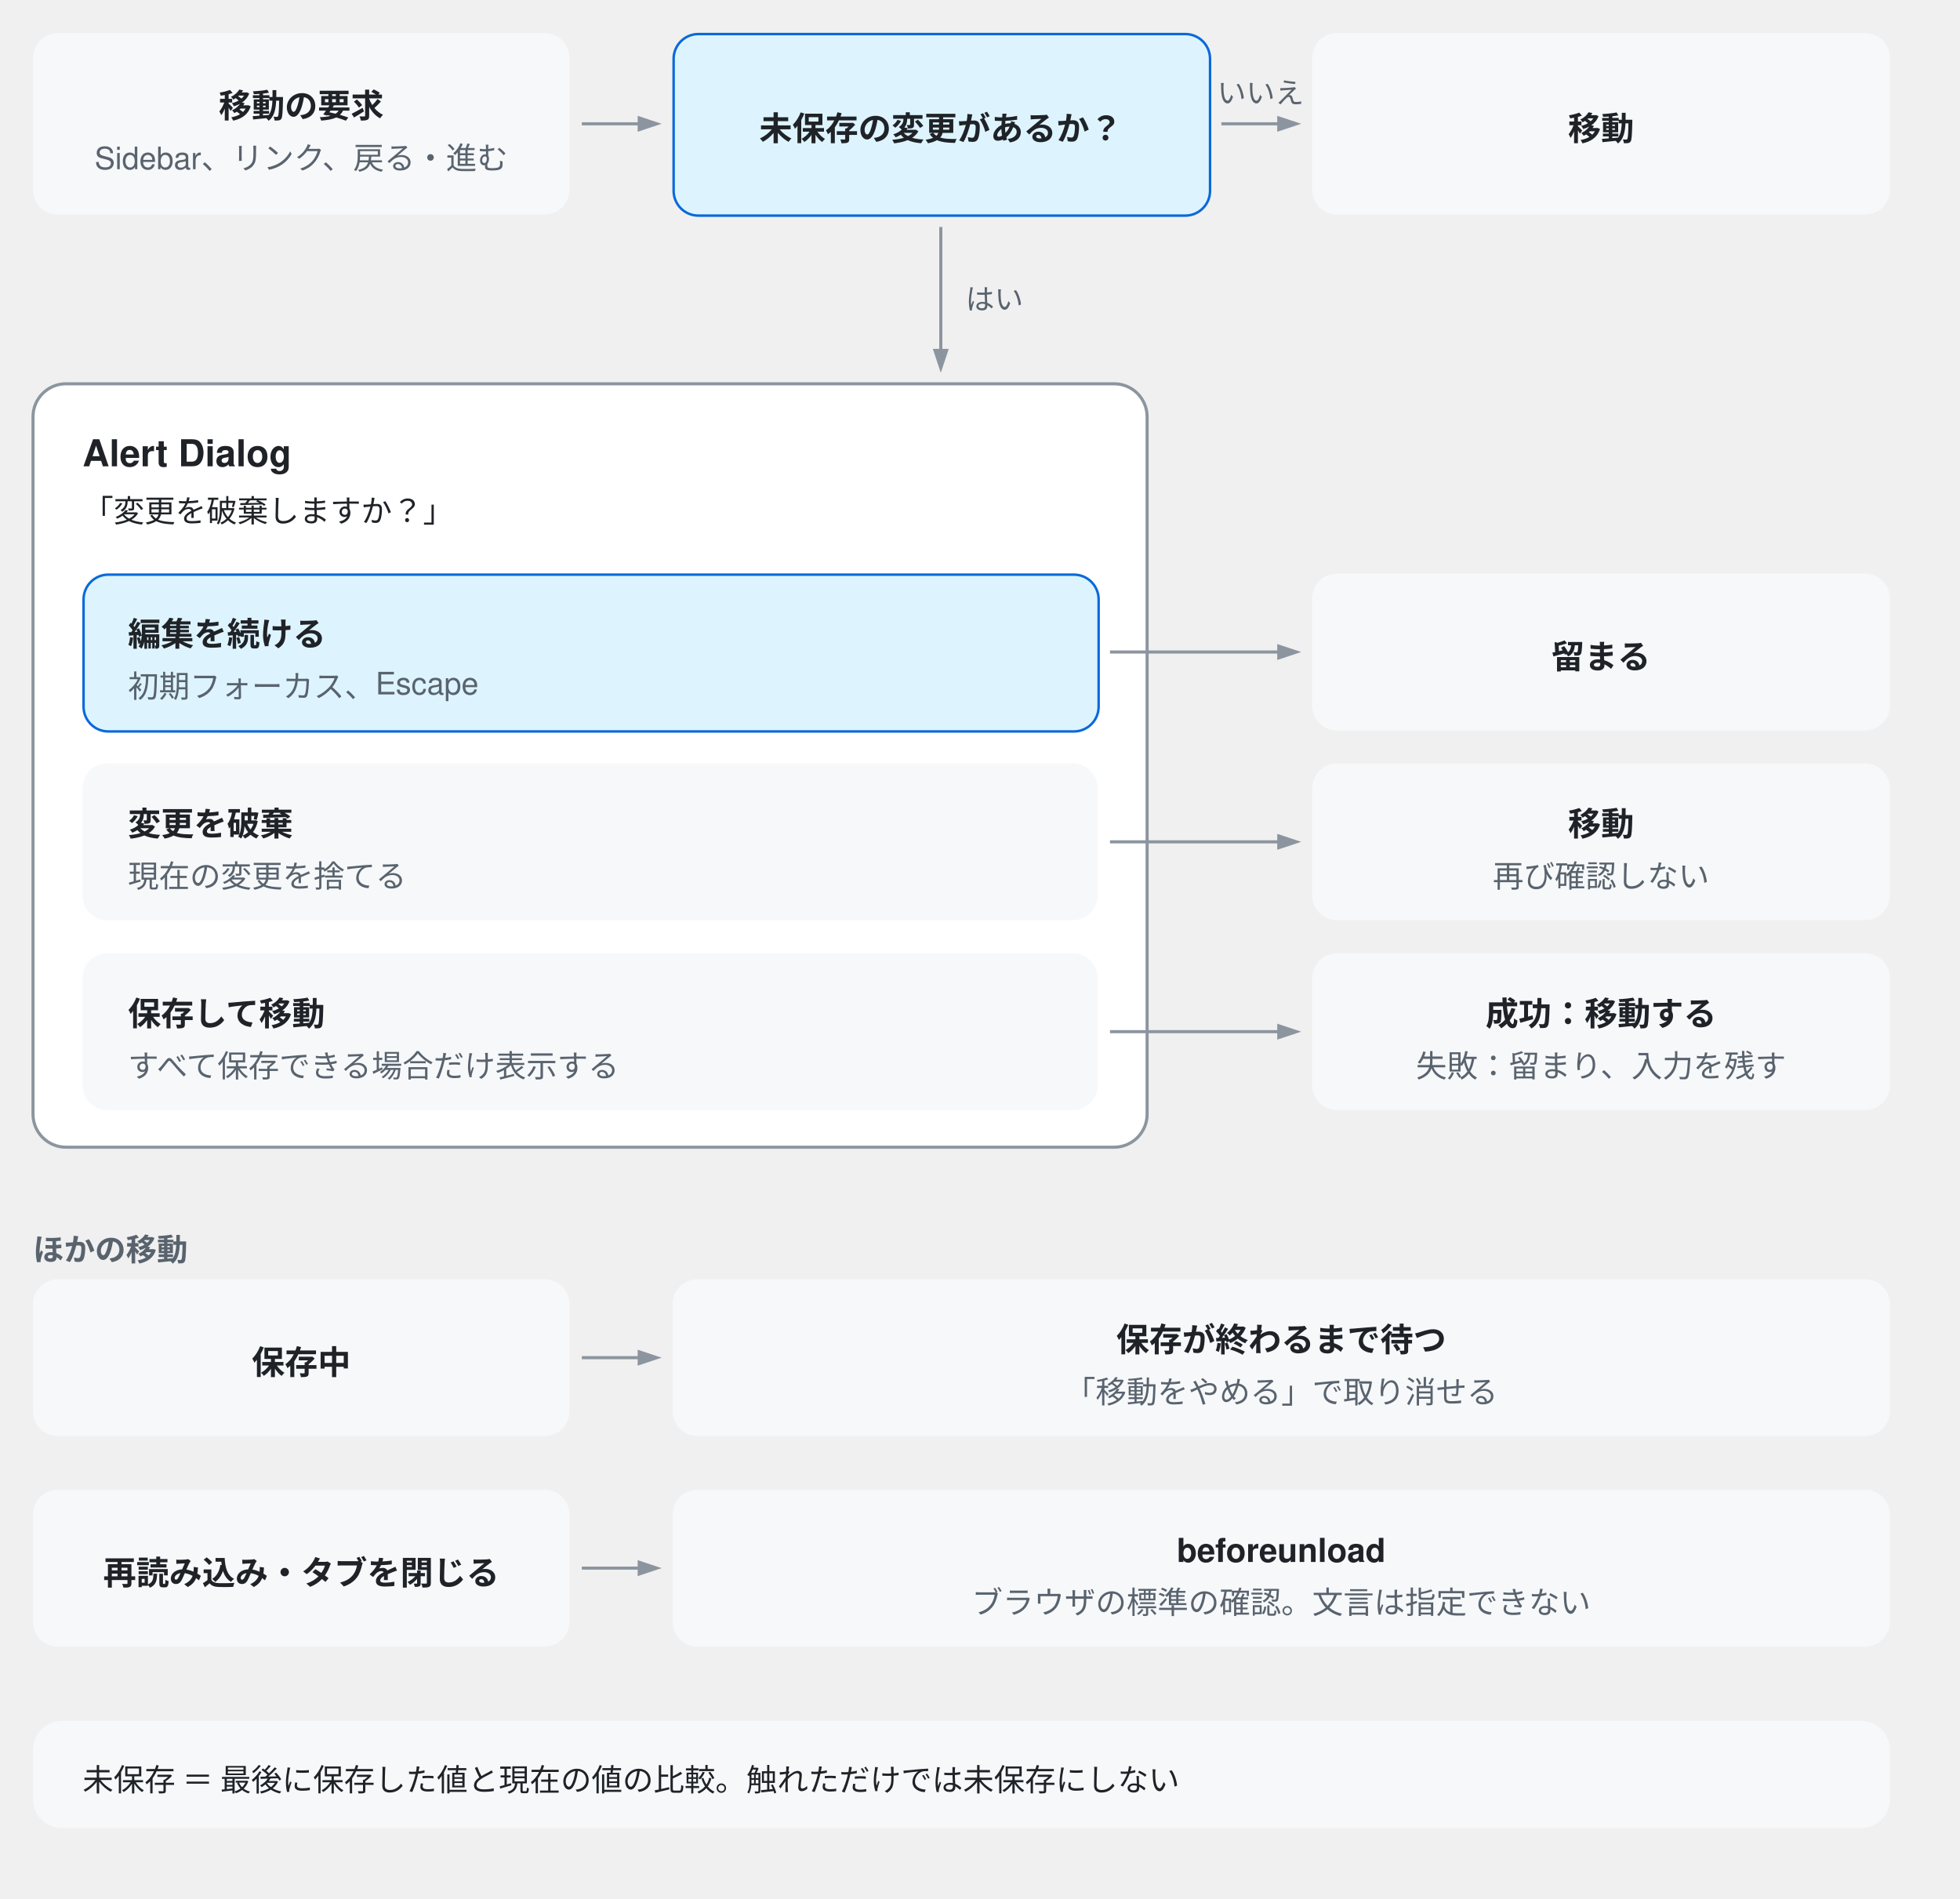
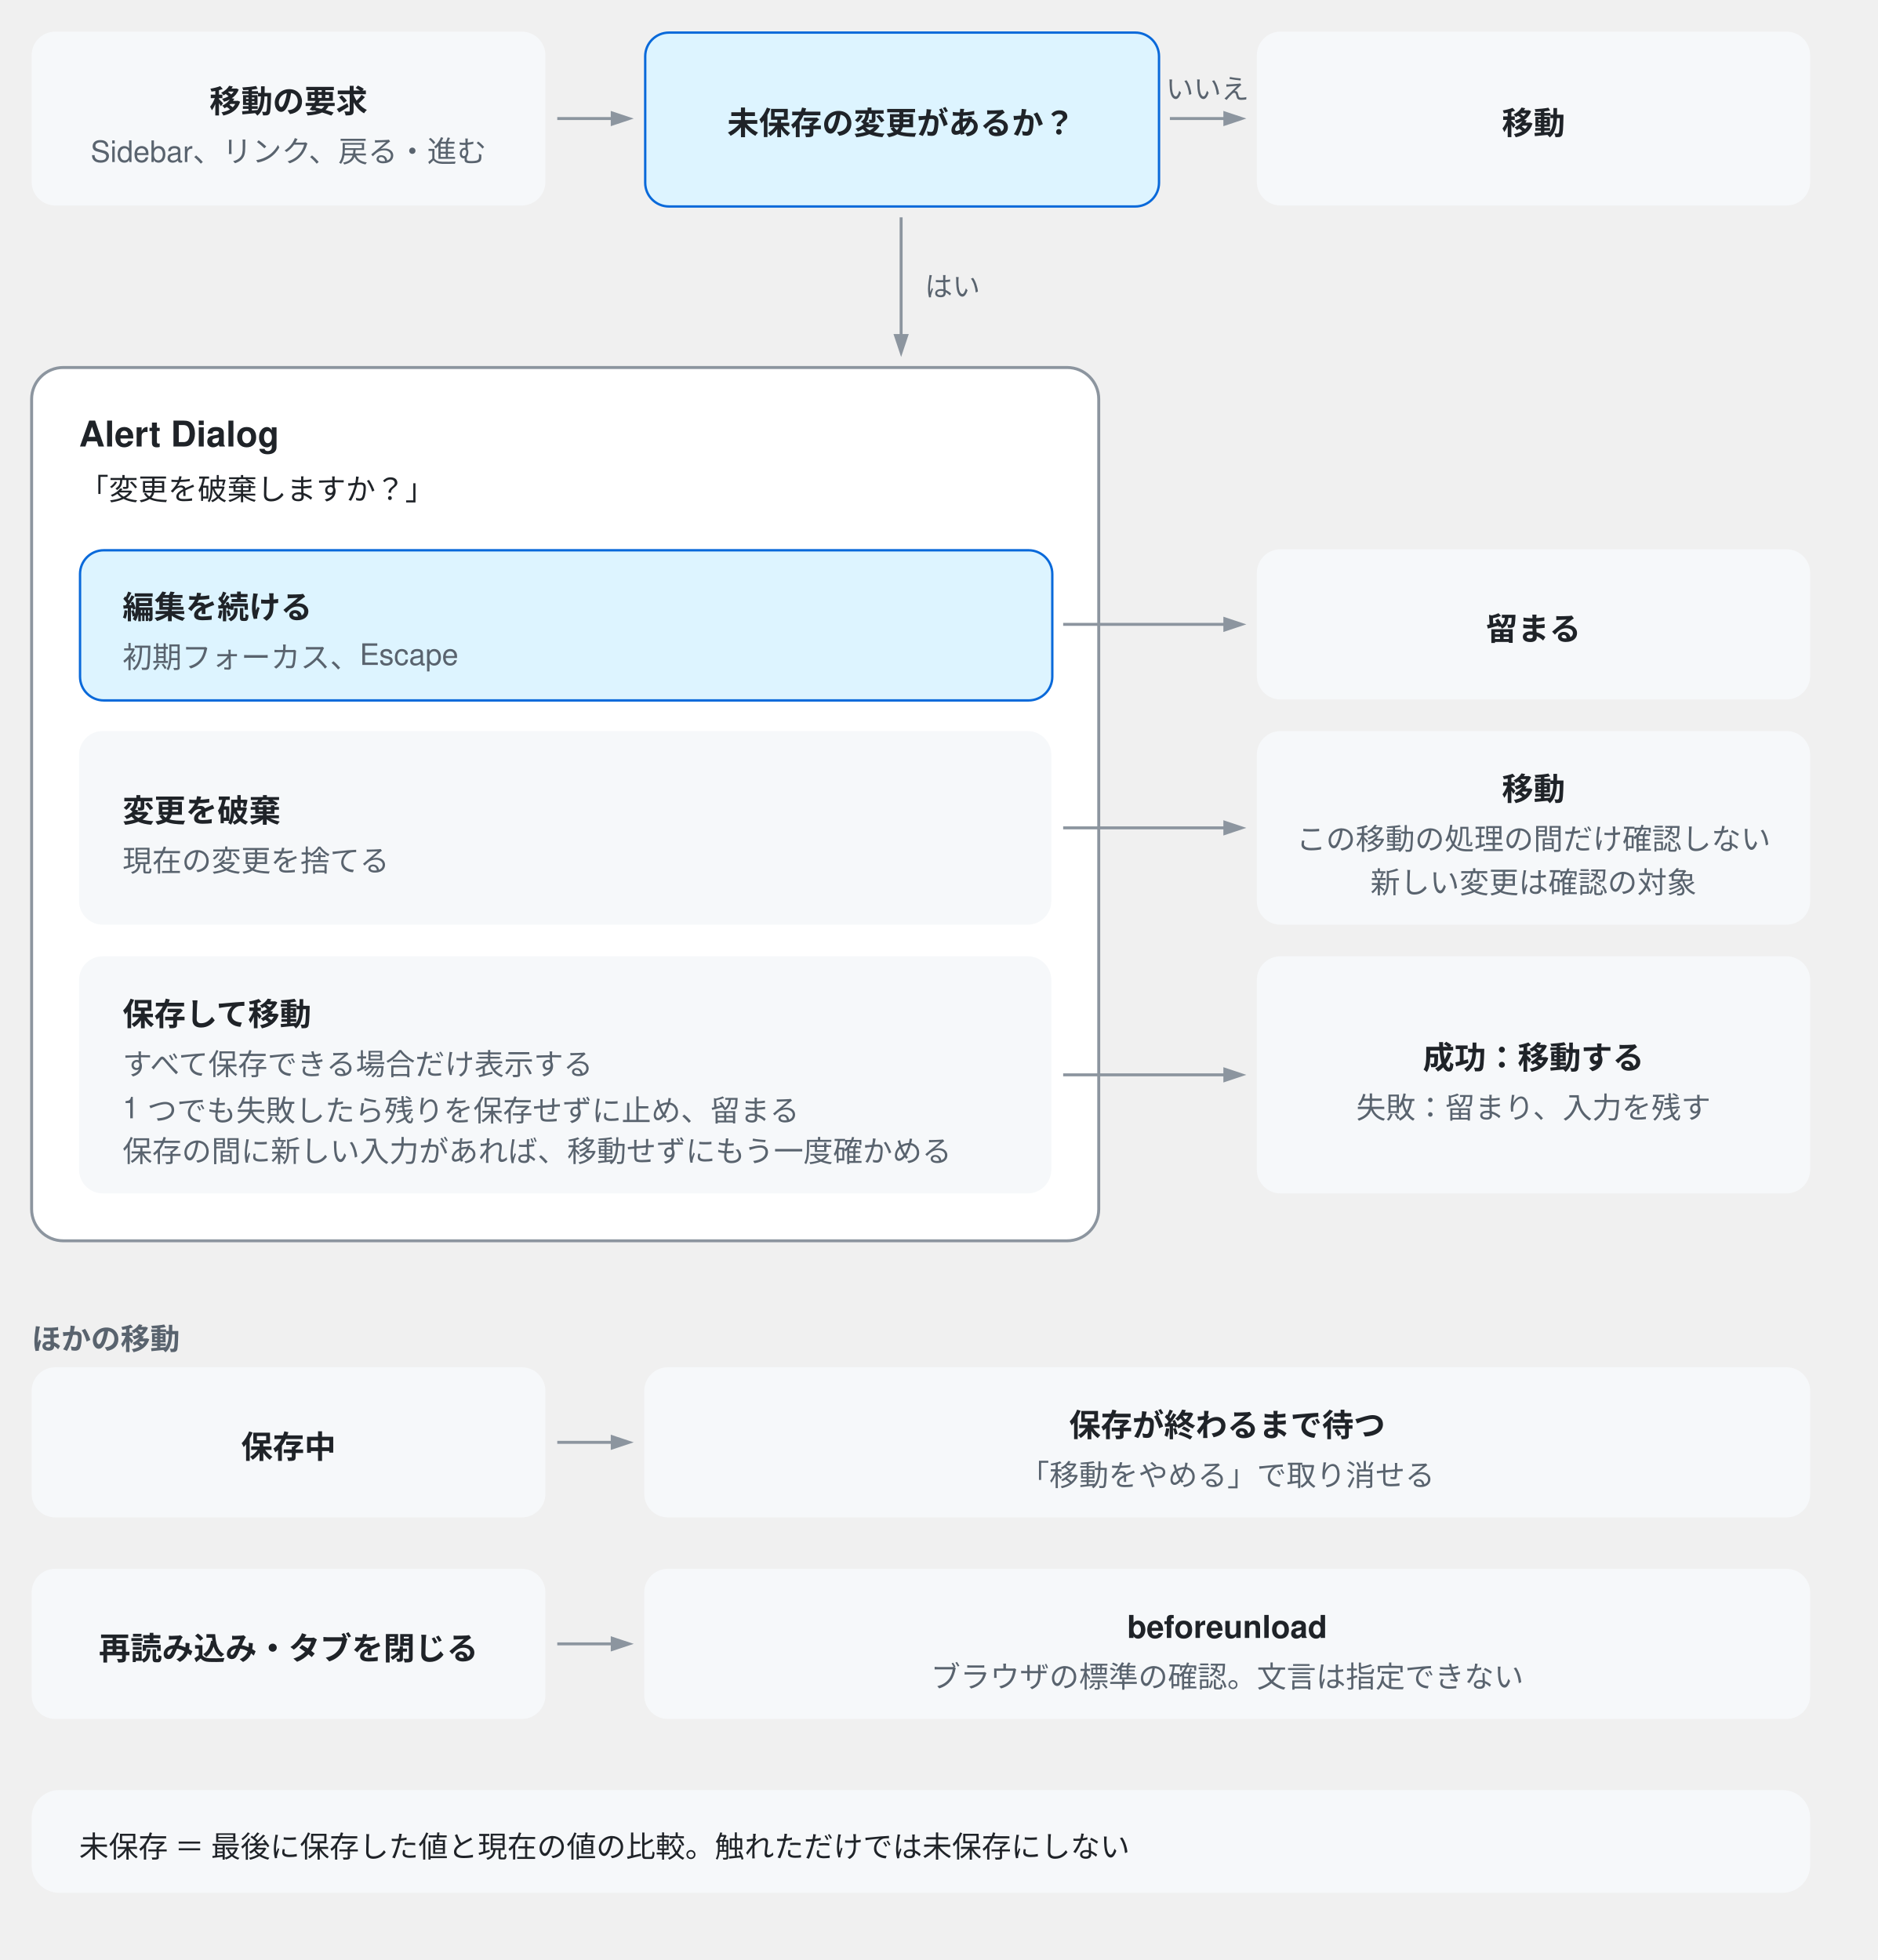
- <svg xmlns="http://www.w3.org/2000/svg" style="background: transparent; background-color: transparent; color-scheme: light;" version="1.1" width="950px" height="920px" viewBox="0 0 950 920">
+ <svg xmlns="http://www.w3.org/2000/svg" style="background: transparent; background-color: transparent; color-scheme: light;" version="1.1" width="950px" height="992px" viewBox="0 0 950 992">
  <defs />
  <g>
    <g data-cell-id="0">
      <g data-cell-id="1">
        <g data-cell-id="c1">
          <g>
            <rect x="16" y="16" width="260" height="88" rx="12" ry="12" fill="#f6f8fa" stroke="none" pointer-events="all" style="fill: rgb(246, 248, 250);" />
          </g>
        </g>
        <g data-cell-id="c2">
          <g>
            <rect x="24" y="37" width="244" height="20" fill="none" stroke="none" pointer-events="all" />
          </g>
          <g>
            <g fill="#1F2328" font-family="Helvetica" font-weight="bold" text-anchor="middle" font-size="16px" style="fill: rgb(31, 35, 40);">
              <text x="146" y="57">移動の要求</text>
            </g>
          </g>
        </g>
        <g data-cell-id="c3">
          <g>
            <rect x="24" y="63" width="244" height="20" fill="none" stroke="none" pointer-events="all" />
          </g>
          <g>
            <g fill="#59636E" font-family="Helvetica" text-anchor="middle" font-size="15px" style="fill: rgb(89, 99, 110);">
              <text x="146" y="82">Sidebar、リンク、戻る・進む</text>
            </g>
          </g>
        </g>
        <g data-cell-id="c4">
          <g transform="translate(0.5,0.5)">
            <rect x="326" y="16" width="260" height="88" rx="12" ry="12" fill="#ddf4ff" stroke="#0969da" stroke-width="1.2" pointer-events="all" style="fill: rgb(221, 244, 255); stroke: rgb(9, 105, 218);" />
          </g>
        </g>
        <g data-cell-id="c5">
          <g>
            <rect x="334" y="48" width="244" height="20" fill="none" stroke="none" pointer-events="all" />
          </g>
          <g>
            <g fill="#1F2328" font-family="Helvetica" font-weight="bold" text-anchor="middle" font-size="16px" style="fill: rgb(31, 35, 40);">
              <text x="456" y="68">未保存の変更があるか？</text>
            </g>
          </g>
        </g>
        <g data-cell-id="c6">
          <g>
            <rect x="636" y="16" width="280" height="88" rx="12" ry="12" fill="#f6f8fa" stroke="none" pointer-events="all" style="fill: rgb(246, 248, 250);" />
          </g>
        </g>
        <g data-cell-id="c7">
          <g>
            <rect x="644" y="48" width="264" height="20" fill="none" stroke="none" pointer-events="all" />
          </g>
          <g>
            <g fill="#1F2328" font-family="Helvetica" font-weight="bold" text-anchor="middle" font-size="16px" style="fill: rgb(31, 35, 40);">
              <text x="776" y="68">移動</text>
            </g>
          </g>
        </g>
        <g data-cell-id="c8">
          <g>
            <path d="M 282 60 L 309.82 60" fill="none" stroke="#8c959f" stroke-width="1.5" stroke-miterlimit="10" pointer-events="stroke" style="stroke: rgb(140, 149, 159);" />
            <path d="M 318.32 60 L 309.82 62.83 L 309.82 57.17 Z" fill="#8c959f" stroke="#8c959f" stroke-width="1.5" stroke-miterlimit="10" pointer-events="all" style="fill: rgb(140, 149, 159); stroke: rgb(140, 149, 159);" />
          </g>
        </g>
        <g data-cell-id="c9">
          <g>
            <path d="M 592 60 L 619.82 60" fill="none" stroke="#8c959f" stroke-width="1.5" stroke-miterlimit="10" pointer-events="stroke" style="stroke: rgb(140, 149, 159);" />
            <path d="M 628.32 60 L 619.82 62.83 L 619.82 57.17 Z" fill="#8c959f" stroke="#8c959f" stroke-width="1.5" stroke-miterlimit="10" pointer-events="all" style="fill: rgb(140, 149, 159); stroke: rgb(140, 149, 159);" />
          </g>
        </g>
        <g data-cell-id="c10">
          <g>
            <rect x="586" y="32" width="50" height="20" fill="none" stroke="none" pointer-events="all" />
          </g>
          <g>
            <g fill="#59636E" font-family="Helvetica" text-anchor="middle" font-size="14px" style="fill: rgb(89, 99, 110);">
              <text x="611" y="50">いいえ</text>
            </g>
          </g>
        </g>
        <g data-cell-id="c11">
          <g>
            <path d="M 456 110 L 456 169.82" fill="none" stroke="#8c959f" stroke-width="1.5" stroke-miterlimit="10" pointer-events="stroke" style="stroke: rgb(140, 149, 159);" />
            <path d="M 456 178.32 L 453.17 169.82 L 458.83 169.82 Z" fill="#8c959f" stroke="#8c959f" stroke-width="1.5" stroke-miterlimit="10" pointer-events="all" style="fill: rgb(140, 149, 159); stroke: rgb(140, 149, 159);" />
          </g>
        </g>
        <g data-cell-id="c12">
          <g>
            <rect x="468" y="132" width="40" height="20" fill="none" stroke="none" pointer-events="all" />
          </g>
          <g>
            <g fill="#59636E" font-family="Helvetica" text-anchor="start" font-size="14px" style="fill: rgb(89, 99, 110);">
              <text x="468" y="150">はい</text>
            </g>
          </g>
        </g>
        <g data-cell-id="c13">
          <g>
-             <rect x="16" y="186" width="540" height="370" rx="16" ry="16" fill="#ffffff" stroke="#8c959f" stroke-width="1.5" pointer-events="all" style="fill: rgb(255, 255, 255); stroke: rgb(140, 149, 159);" />
+             <rect x="16" y="186" width="540" height="442" rx="16" ry="16" fill="#ffffff" stroke="#8c959f" stroke-width="1.5" pointer-events="all" style="fill: rgb(255, 255, 255); stroke: rgb(140, 149, 159);" />
          </g>
        </g>
        <g data-cell-id="c14">
          <g>
            <rect x="40" y="204" width="400" height="20" fill="none" stroke="none" pointer-events="all" />
          </g>
          <g>
            <g fill="#1F2328" font-family="Helvetica" font-weight="bold" text-anchor="start" font-size="18px" style="fill: rgb(31, 35, 40);">
              <text x="40" y="226">Alert Dialog</text>
            </g>
          </g>
        </g>
        <g data-cell-id="c15">
          <g>
            <rect x="40" y="234" width="400" height="20" fill="none" stroke="none" pointer-events="all" />
          </g>
          <g>
            <g fill="#1F2328" font-family="Helvetica" text-anchor="start" font-size="15px" style="fill: rgb(31, 35, 40);">
              <text x="40" y="253">「変更を破棄しますか？」</text>
            </g>
          </g>
        </g>
        <g data-cell-id="c16">
          <g transform="translate(0.5,0.5)">
            <rect x="40" y="278" width="492" height="76" rx="12" ry="12" fill="#ddf4ff" stroke="#0969da" stroke-width="1.2" pointer-events="all" style="fill: rgb(221, 244, 255); stroke: rgb(9, 105, 218);" />
          </g>
        </g>
        <g data-cell-id="c17">
          <g>
            <rect x="62" y="293" width="448" height="20" fill="none" stroke="none" pointer-events="all" />
          </g>
          <g>
            <g fill="#1F2328" font-family="Helvetica" font-weight="bold" text-anchor="start" font-size="16px" style="fill: rgb(31, 35, 40);">
              <text x="62" y="313">編集を続ける</text>
            </g>
          </g>
        </g>
        <g data-cell-id="c18">
          <g>
            <rect x="62" y="319" width="448" height="20" fill="none" stroke="none" pointer-events="all" />
          </g>
          <g>
            <g fill="#59636E" font-family="Helvetica" text-anchor="start" font-size="15px" style="fill: rgb(89, 99, 110);">
              <text x="62" y="338">初期フォーカス、Escape</text>
            </g>
          </g>
        </g>
        <g data-cell-id="c19">
          <g>
            <path d="M 538 316 L 619.82 316" fill="none" stroke="#8c959f" stroke-width="1.5" stroke-miterlimit="10" pointer-events="stroke" style="stroke: rgb(140, 149, 159);" />
            <path d="M 628.32 316 L 619.82 318.83 L 619.82 313.17 Z" fill="#8c959f" stroke="#8c959f" stroke-width="1.5" stroke-miterlimit="10" pointer-events="all" style="fill: rgb(140, 149, 159); stroke: rgb(140, 149, 159);" />
          </g>
        </g>
        <g data-cell-id="c20">
          <g>
            <rect x="636" y="278" width="280" height="76" rx="12" ry="12" fill="#f6f8fa" stroke="none" pointer-events="all" style="fill: rgb(246, 248, 250);" />
          </g>
        </g>
        <g data-cell-id="c21">
          <g>
            <rect x="644" y="304" width="264" height="20" fill="none" stroke="none" pointer-events="all" />
          </g>
          <g>
            <g fill="#1F2328" font-family="Helvetica" font-weight="bold" text-anchor="middle" font-size="16px" style="fill: rgb(31, 35, 40);">
              <text x="776" y="324">留まる</text>
            </g>
          </g>
        </g>
        <g data-cell-id="c22">
          <g>
-             <rect x="40" y="370" width="492" height="76" rx="12" ry="12" fill="#f6f8fa" stroke="none" pointer-events="all" style="fill: rgb(246, 248, 250);" />
+             <rect x="40" y="370" width="492" height="98" rx="12" ry="12" fill="#f6f8fa" stroke="none" pointer-events="all" style="fill: rgb(246, 248, 250);" />
          </g>
        </g>
        <g data-cell-id="c23">
          <g>
-             <rect x="62" y="385" width="448" height="20" fill="none" stroke="none" pointer-events="all" />
+             <rect x="62" y="396" width="448" height="20" fill="none" stroke="none" pointer-events="all" />
          </g>
          <g>
            <g fill="#1F2328" font-family="Helvetica" font-weight="bold" text-anchor="start" font-size="16px" style="fill: rgb(31, 35, 40);">
-               <text x="62" y="405">変更を破棄</text>
+               <text x="62" y="416">変更を破棄</text>
            </g>
          </g>
        </g>
        <g data-cell-id="c24">
          <g>
-             <rect x="62" y="411" width="448" height="20" fill="none" stroke="none" pointer-events="all" />
+             <rect x="62" y="422" width="448" height="20" fill="none" stroke="none" pointer-events="all" />
          </g>
          <g>
            <g fill="#59636E" font-family="Helvetica" text-anchor="start" font-size="15px" style="fill: rgb(89, 99, 110);">
-               <text x="62" y="430">現在の変更を捨てる</text>
+               <text x="62" y="441">現在の変更を捨てる</text>
            </g>
          </g>
        </g>
        <g data-cell-id="c25">
          <g>
-             <path d="M 538 408 L 619.82 408" fill="none" stroke="#8c959f" stroke-width="1.5" stroke-miterlimit="10" pointer-events="stroke" style="stroke: rgb(140, 149, 159);" />
-             <path d="M 628.32 408 L 619.82 410.83 L 619.82 405.17 Z" fill="#8c959f" stroke="#8c959f" stroke-width="1.5" stroke-miterlimit="10" pointer-events="all" style="fill: rgb(140, 149, 159); stroke: rgb(140, 149, 159);" />
+             <path d="M 538 419 L 619.82 419" fill="none" stroke="#8c959f" stroke-width="1.5" stroke-miterlimit="10" pointer-events="stroke" style="stroke: rgb(140, 149, 159);" />
+             <path d="M 628.32 419 L 619.82 421.83 L 619.82 416.17 Z" fill="#8c959f" stroke="#8c959f" stroke-width="1.5" stroke-miterlimit="10" pointer-events="all" style="fill: rgb(140, 149, 159); stroke: rgb(140, 149, 159);" />
          </g>
        </g>
        <g data-cell-id="c26">
          <g>
-             <rect x="636" y="370" width="280" height="76" rx="12" ry="12" fill="#f6f8fa" stroke="none" pointer-events="all" style="fill: rgb(246, 248, 250);" />
+             <rect x="636" y="370" width="280" height="98" rx="12" ry="12" fill="#f6f8fa" stroke="none" pointer-events="all" style="fill: rgb(246, 248, 250);" />
          </g>
        </g>
        <g data-cell-id="c27">
          <g>
            <rect x="644" y="385" width="264" height="20" fill="none" stroke="none" pointer-events="all" />
          </g>
          <g>
            <g fill="#1F2328" font-family="Helvetica" font-weight="bold" text-anchor="middle" font-size="16px" style="fill: rgb(31, 35, 40);">
              <text x="776" y="405">移動</text>
            </g>
          </g>
        </g>
        <g data-cell-id="c28">
          <g>
            <rect x="644" y="411" width="264" height="20" fill="none" stroke="none" pointer-events="all" />
          </g>
          <g>
            <g fill="#59636E" font-family="Helvetica" text-anchor="middle" font-size="15px" style="fill: rgb(89, 99, 110);">
-               <text x="776" y="430">再び確認しない</text>
+               <text x="776" y="430">この移動の処理の間だけ確認しない</text>
            </g>
          </g>
        </g>
        <g data-cell-id="c29">
          <g>
-             <rect x="40" y="462" width="492" height="76" rx="12" ry="12" fill="#f6f8fa" stroke="none" pointer-events="all" style="fill: rgb(246, 248, 250);" />
+             <rect x="644" y="433" width="264" height="20" fill="none" stroke="none" pointer-events="all" />
+           </g>
+           <g>
+             <g fill="#59636E" font-family="Helvetica" text-anchor="middle" font-size="15px" style="fill: rgb(89, 99, 110);">
+               <text x="776" y="452">新しい変更は確認の対象</text>
+             </g>
          </g>
        </g>
        <g data-cell-id="c30">
          <g>
-             <rect x="62" y="477" width="448" height="20" fill="none" stroke="none" pointer-events="all" />
+             <rect x="40" y="484" width="492" height="120" rx="12" ry="12" fill="#f6f8fa" stroke="none" pointer-events="all" style="fill: rgb(246, 248, 250);" />
+           </g>
+         </g>
+         <g data-cell-id="c31">
+           <g>
+             <rect x="62" y="499" width="448" height="20" fill="none" stroke="none" pointer-events="all" />
          </g>
          <g>
            <g fill="#1F2328" font-family="Helvetica" font-weight="bold" text-anchor="start" font-size="16px" style="fill: rgb(31, 35, 40);">
-               <text x="62" y="497">保存して移動</text>
-             </g>
-           </g>
-         </g>
-         <g data-cell-id="c31">
-           <g>
-             <rect x="62" y="503" width="448" height="20" fill="none" stroke="none" pointer-events="all" />
+               <text x="62" y="519">保存して移動</text>
+             </g>
+           </g>
+         </g>
+         <g data-cell-id="c32">
+           <g>
+             <rect x="62" y="525" width="448" height="20" fill="none" stroke="none" pointer-events="all" />
          </g>
          <g>
            <g fill="#59636E" font-family="Helvetica" text-anchor="start" font-size="15px" style="fill: rgb(89, 99, 110);">
-               <text x="62" y="522">すべて保存できる場合だけ表示する</text>
-             </g>
-           </g>
-         </g>
-         <g data-cell-id="c32">
-           <g>
-             <path d="M 538 500 L 619.82 500" fill="none" stroke="#8c959f" stroke-width="1.5" stroke-miterlimit="10" pointer-events="stroke" style="stroke: rgb(140, 149, 159);" />
-             <path d="M 628.32 500 L 619.82 502.83 L 619.82 497.17 Z" fill="#8c959f" stroke="#8c959f" stroke-width="1.5" stroke-miterlimit="10" pointer-events="all" style="fill: rgb(140, 149, 159); stroke: rgb(140, 149, 159);" />
+               <text x="62" y="544">すべて保存できる場合だけ表示する</text>
+             </g>
          </g>
        </g>
        <g data-cell-id="c33">
          <g>
-             <rect x="636" y="462" width="280" height="76" rx="12" ry="12" fill="#f6f8fa" stroke="none" pointer-events="all" style="fill: rgb(246, 248, 250);" />
+             <rect x="62" y="547" width="448" height="20" fill="none" stroke="none" pointer-events="all" />
+           </g>
+           <g>
+             <g fill="#59636E" font-family="Helvetica" text-anchor="start" font-size="15px" style="fill: rgb(89, 99, 110);">
+               <text x="62" y="566">1 つでも失敗したら残りを保存せずに止め、留まる</text>
+             </g>
          </g>
        </g>
        <g data-cell-id="c34">
          <g>
-             <rect x="644" y="477" width="264" height="20" fill="none" stroke="none" pointer-events="all" />
-           </g>
-           <g>
-             <g fill="#1F2328" font-family="Helvetica" font-weight="bold" text-anchor="middle" font-size="16px" style="fill: rgb(31, 35, 40);">
-               <text x="776" y="497">成功：移動する</text>
+             <rect x="62" y="569" width="448" height="20" fill="none" stroke="none" pointer-events="all" />
+           </g>
+           <g>
+             <g fill="#59636E" font-family="Helvetica" text-anchor="start" font-size="15px" style="fill: rgb(89, 99, 110);">
+               <text x="62" y="588">保存の間に新しい入力があれば、移動せずにもう一度確かめる</text>
            </g>
          </g>
        </g>
        <g data-cell-id="c35">
          <g>
-             <rect x="644" y="503" width="264" height="20" fill="none" stroke="none" pointer-events="all" />
-           </g>
-           <g>
-             <g fill="#59636E" font-family="Helvetica" text-anchor="middle" font-size="15px" style="fill: rgb(89, 99, 110);">
-               <text x="776" y="522">失敗：留まり、入力を残す</text>
-             </g>
+             <path d="M 538 544 L 619.82 544" fill="none" stroke="#8c959f" stroke-width="1.5" stroke-miterlimit="10" pointer-events="stroke" style="stroke: rgb(140, 149, 159);" />
+             <path d="M 628.32 544 L 619.82 546.83 L 619.82 541.17 Z" fill="#8c959f" stroke="#8c959f" stroke-width="1.5" stroke-miterlimit="10" pointer-events="all" style="fill: rgb(140, 149, 159); stroke: rgb(140, 149, 159);" />
          </g>
        </g>
        <g data-cell-id="c36">
          <g>
-             <rect x="16" y="592" width="83" height="20" fill="none" stroke="none" pointer-events="all" />
+             <rect x="636" y="484" width="280" height="120" rx="12" ry="12" fill="#f6f8fa" stroke="none" pointer-events="all" style="fill: rgb(246, 248, 250);" />
+           </g>
+         </g>
+         <g data-cell-id="c37">
+           <g>
+             <rect x="644" y="521" width="264" height="20" fill="none" stroke="none" pointer-events="all" />
+           </g>
+           <g>
+             <g fill="#1F2328" font-family="Helvetica" font-weight="bold" text-anchor="middle" font-size="16px" style="fill: rgb(31, 35, 40);">
+               <text x="776" y="541">成功：移動する</text>
+             </g>
+           </g>
+         </g>
+         <g data-cell-id="c38">
+           <g>
+             <rect x="644" y="547" width="264" height="20" fill="none" stroke="none" pointer-events="all" />
+           </g>
+           <g>
+             <g fill="#59636E" font-family="Helvetica" text-anchor="middle" font-size="15px" style="fill: rgb(89, 99, 110);">
+               <text x="776" y="566">失敗：留まり、入力を残す</text>
+             </g>
+           </g>
+         </g>
+         <g data-cell-id="c39">
+           <g>
+             <rect x="16" y="664" width="83" height="20" fill="none" stroke="none" pointer-events="all" />
          </g>
          <g>
            <g fill="#59636E" font-family="Helvetica" font-weight="bold" text-anchor="start" font-size="15px" style="fill: rgb(89, 99, 110);">
-               <text x="16" y="611">ほかの移動</text>
-             </g>
-           </g>
-         </g>
-         <g data-cell-id="c37">
-           <g>
-             <rect x="16" y="620" width="260" height="76" rx="12" ry="12" fill="#f6f8fa" stroke="none" pointer-events="all" style="fill: rgb(246, 248, 250);" />
-           </g>
-         </g>
-         <g data-cell-id="c38">
-           <g>
-             <rect x="24" y="646" width="244" height="20" fill="none" stroke="none" pointer-events="all" />
-           </g>
-           <g>
-             <g fill="#1F2328" font-family="Helvetica" font-weight="bold" text-anchor="middle" font-size="16px" style="fill: rgb(31, 35, 40);">
-               <text x="146" y="666">保存中</text>
-             </g>
-           </g>
-         </g>
-         <g data-cell-id="c39">
-           <g>
-             <path d="M 282 658 L 309.82 658" fill="none" stroke="#8c959f" stroke-width="1.5" stroke-miterlimit="10" pointer-events="stroke" style="stroke: rgb(140, 149, 159);" />
-             <path d="M 318.32 658 L 309.82 660.83 L 309.82 655.17 Z" fill="#8c959f" stroke="#8c959f" stroke-width="1.5" stroke-miterlimit="10" pointer-events="all" style="fill: rgb(140, 149, 159); stroke: rgb(140, 149, 159);" />
+               <text x="16" y="683">ほかの移動</text>
+             </g>
          </g>
        </g>
        <g data-cell-id="c40">
          <g>
-             <rect x="326" y="620" width="590" height="76" rx="12" ry="12" fill="#f6f8fa" stroke="none" pointer-events="all" style="fill: rgb(246, 248, 250);" />
+             <rect x="16" y="692" width="260" height="76" rx="12" ry="12" fill="#f6f8fa" stroke="none" pointer-events="all" style="fill: rgb(246, 248, 250);" />
          </g>
        </g>
        <g data-cell-id="c41">
          <g>
-             <rect x="334" y="635" width="574" height="20" fill="none" stroke="none" pointer-events="all" />
-           </g>
-           <g>
-             <g fill="#1F2328" font-family="Helvetica" font-weight="bold" text-anchor="middle" font-size="16px" style="fill: rgb(31, 35, 40);">
-               <text x="621" y="655">保存が終わるまで待つ</text>
+             <rect x="24" y="718" width="244" height="20" fill="none" stroke="none" pointer-events="all" />
+           </g>
+           <g>
+             <g fill="#1F2328" font-family="Helvetica" font-weight="bold" text-anchor="middle" font-size="16px" style="fill: rgb(31, 35, 40);">
+               <text x="146" y="738">保存中</text>
            </g>
          </g>
        </g>
        <g data-cell-id="c42">
          <g>
-             <rect x="334" y="661" width="574" height="20" fill="none" stroke="none" pointer-events="all" />
-           </g>
-           <g>
-             <g fill="#59636E" font-family="Helvetica" text-anchor="middle" font-size="15px" style="fill: rgb(89, 99, 110);">
-               <text x="621" y="680">「移動をやめる」で取り消せる</text>
-             </g>
+             <path d="M 282 730 L 309.82 730" fill="none" stroke="#8c959f" stroke-width="1.5" stroke-miterlimit="10" pointer-events="stroke" style="stroke: rgb(140, 149, 159);" />
+             <path d="M 318.32 730 L 309.82 732.83 L 309.82 727.17 Z" fill="#8c959f" stroke="#8c959f" stroke-width="1.5" stroke-miterlimit="10" pointer-events="all" style="fill: rgb(140, 149, 159); stroke: rgb(140, 149, 159);" />
          </g>
        </g>
        <g data-cell-id="c43">
          <g>
-             <rect x="16" y="722" width="260" height="76" rx="12" ry="12" fill="#f6f8fa" stroke="none" pointer-events="all" style="fill: rgb(246, 248, 250);" />
+             <rect x="326" y="692" width="590" height="76" rx="12" ry="12" fill="#f6f8fa" stroke="none" pointer-events="all" style="fill: rgb(246, 248, 250);" />
          </g>
        </g>
        <g data-cell-id="c44">
          <g>
-             <rect x="24" y="748" width="244" height="20" fill="none" stroke="none" pointer-events="all" />
-           </g>
-           <g>
-             <g fill="#1F2328" font-family="Helvetica" font-weight="bold" text-anchor="middle" font-size="16px" style="fill: rgb(31, 35, 40);">
-               <text x="146" y="768">再読み込み・タブを閉じる</text>
+             <rect x="334" y="707" width="574" height="20" fill="none" stroke="none" pointer-events="all" />
+           </g>
+           <g>
+             <g fill="#1F2328" font-family="Helvetica" font-weight="bold" text-anchor="middle" font-size="16px" style="fill: rgb(31, 35, 40);">
+               <text x="621" y="727">保存が終わるまで待つ</text>
            </g>
          </g>
        </g>
        <g data-cell-id="c45">
          <g>
-             <path d="M 282 760 L 309.82 760" fill="none" stroke="#8c959f" stroke-width="1.5" stroke-miterlimit="10" pointer-events="stroke" style="stroke: rgb(140, 149, 159);" />
-             <path d="M 318.32 760 L 309.82 762.83 L 309.82 757.17 Z" fill="#8c959f" stroke="#8c959f" stroke-width="1.5" stroke-miterlimit="10" pointer-events="all" style="fill: rgb(140, 149, 159); stroke: rgb(140, 149, 159);" />
+             <rect x="334" y="733" width="574" height="20" fill="none" stroke="none" pointer-events="all" />
+           </g>
+           <g>
+             <g fill="#59636E" font-family="Helvetica" text-anchor="middle" font-size="15px" style="fill: rgb(89, 99, 110);">
+               <text x="621" y="752">「移動をやめる」で取り消せる</text>
+             </g>
          </g>
        </g>
        <g data-cell-id="c46">
          <g>
-             <rect x="326" y="722" width="590" height="76" rx="12" ry="12" fill="#f6f8fa" stroke="none" pointer-events="all" style="fill: rgb(246, 248, 250);" />
+             <rect x="16" y="794" width="260" height="76" rx="12" ry="12" fill="#f6f8fa" stroke="none" pointer-events="all" style="fill: rgb(246, 248, 250);" />
          </g>
        </g>
        <g data-cell-id="c47">
          <g>
-             <rect x="334" y="737" width="574" height="20" fill="none" stroke="none" pointer-events="all" />
-           </g>
-           <g>
-             <g fill="#1F2328" font-family="Helvetica" font-weight="bold" text-anchor="middle" font-size="16px" style="fill: rgb(31, 35, 40);">
-               <text x="621" y="757">beforeunload</text>
+             <rect x="24" y="820" width="244" height="20" fill="none" stroke="none" pointer-events="all" />
+           </g>
+           <g>
+             <g fill="#1F2328" font-family="Helvetica" font-weight="bold" text-anchor="middle" font-size="16px" style="fill: rgb(31, 35, 40);">
+               <text x="146" y="840">再読み込み・タブを閉じる</text>
            </g>
          </g>
        </g>
        <g data-cell-id="c48">
          <g>
-             <rect x="334" y="763" width="574" height="20" fill="none" stroke="none" pointer-events="all" />
-           </g>
-           <g>
-             <g fill="#59636E" font-family="Helvetica" text-anchor="middle" font-size="15px" style="fill: rgb(89, 99, 110);">
-               <text x="621" y="782">ブラウザの標準の確認。文言は指定できない</text>
-             </g>
+             <path d="M 282 832 L 309.82 832" fill="none" stroke="#8c959f" stroke-width="1.5" stroke-miterlimit="10" pointer-events="stroke" style="stroke: rgb(140, 149, 159);" />
+             <path d="M 318.32 832 L 309.82 834.83 L 309.82 829.17 Z" fill="#8c959f" stroke="#8c959f" stroke-width="1.5" stroke-miterlimit="10" pointer-events="all" style="fill: rgb(140, 149, 159); stroke: rgb(140, 149, 159);" />
          </g>
        </g>
        <g data-cell-id="c49">
          <g>
-             <rect x="16" y="834" width="900" height="52" rx="14" ry="14" fill="#f6f8fa" stroke="none" pointer-events="all" style="fill: rgb(246, 248, 250);" />
+             <rect x="326" y="794" width="590" height="76" rx="12" ry="12" fill="#f6f8fa" stroke="none" pointer-events="all" style="fill: rgb(246, 248, 250);" />
          </g>
        </g>
        <g data-cell-id="c50">
          <g>
-             <rect x="40" y="849" width="852" height="20" fill="none" stroke="none" pointer-events="all" />
+             <rect x="334" y="809" width="574" height="20" fill="none" stroke="none" pointer-events="all" />
+           </g>
+           <g>
+             <g fill="#1F2328" font-family="Helvetica" font-weight="bold" text-anchor="middle" font-size="16px" style="fill: rgb(31, 35, 40);">
+               <text x="621" y="829">beforeunload</text>
+             </g>
+           </g>
+         </g>
+         <g data-cell-id="c51">
+           <g>
+             <rect x="334" y="835" width="574" height="20" fill="none" stroke="none" pointer-events="all" />
+           </g>
+           <g>
+             <g fill="#59636E" font-family="Helvetica" text-anchor="middle" font-size="15px" style="fill: rgb(89, 99, 110);">
+               <text x="621" y="854">ブラウザの標準の確認。文言は指定できない</text>
+             </g>
+           </g>
+         </g>
+         <g data-cell-id="c52">
+           <g>
+             <rect x="16" y="906" width="900" height="52" rx="14" ry="14" fill="#f6f8fa" stroke="none" pointer-events="all" style="fill: rgb(246, 248, 250);" />
+           </g>
+         </g>
+         <g data-cell-id="c53">
+           <g>
+             <rect x="40" y="921" width="852" height="20" fill="none" stroke="none" pointer-events="all" />
          </g>
          <g>
            <g fill="#1F2328" font-family="Helvetica" text-anchor="start" font-size="15px" style="fill: rgb(31, 35, 40);">
-               <text x="40" y="868">未保存 ＝ 最後に保存した値と現在の値の比較。触れただけでは未保存にしない</text>
+               <text x="40" y="940">未保存 ＝ 最後に保存した値と現在の値の比較。触れただけでは未保存にしない</text>
            </g>
          </g>
        </g>
      </g>
    </g>
  </g>
</svg>
